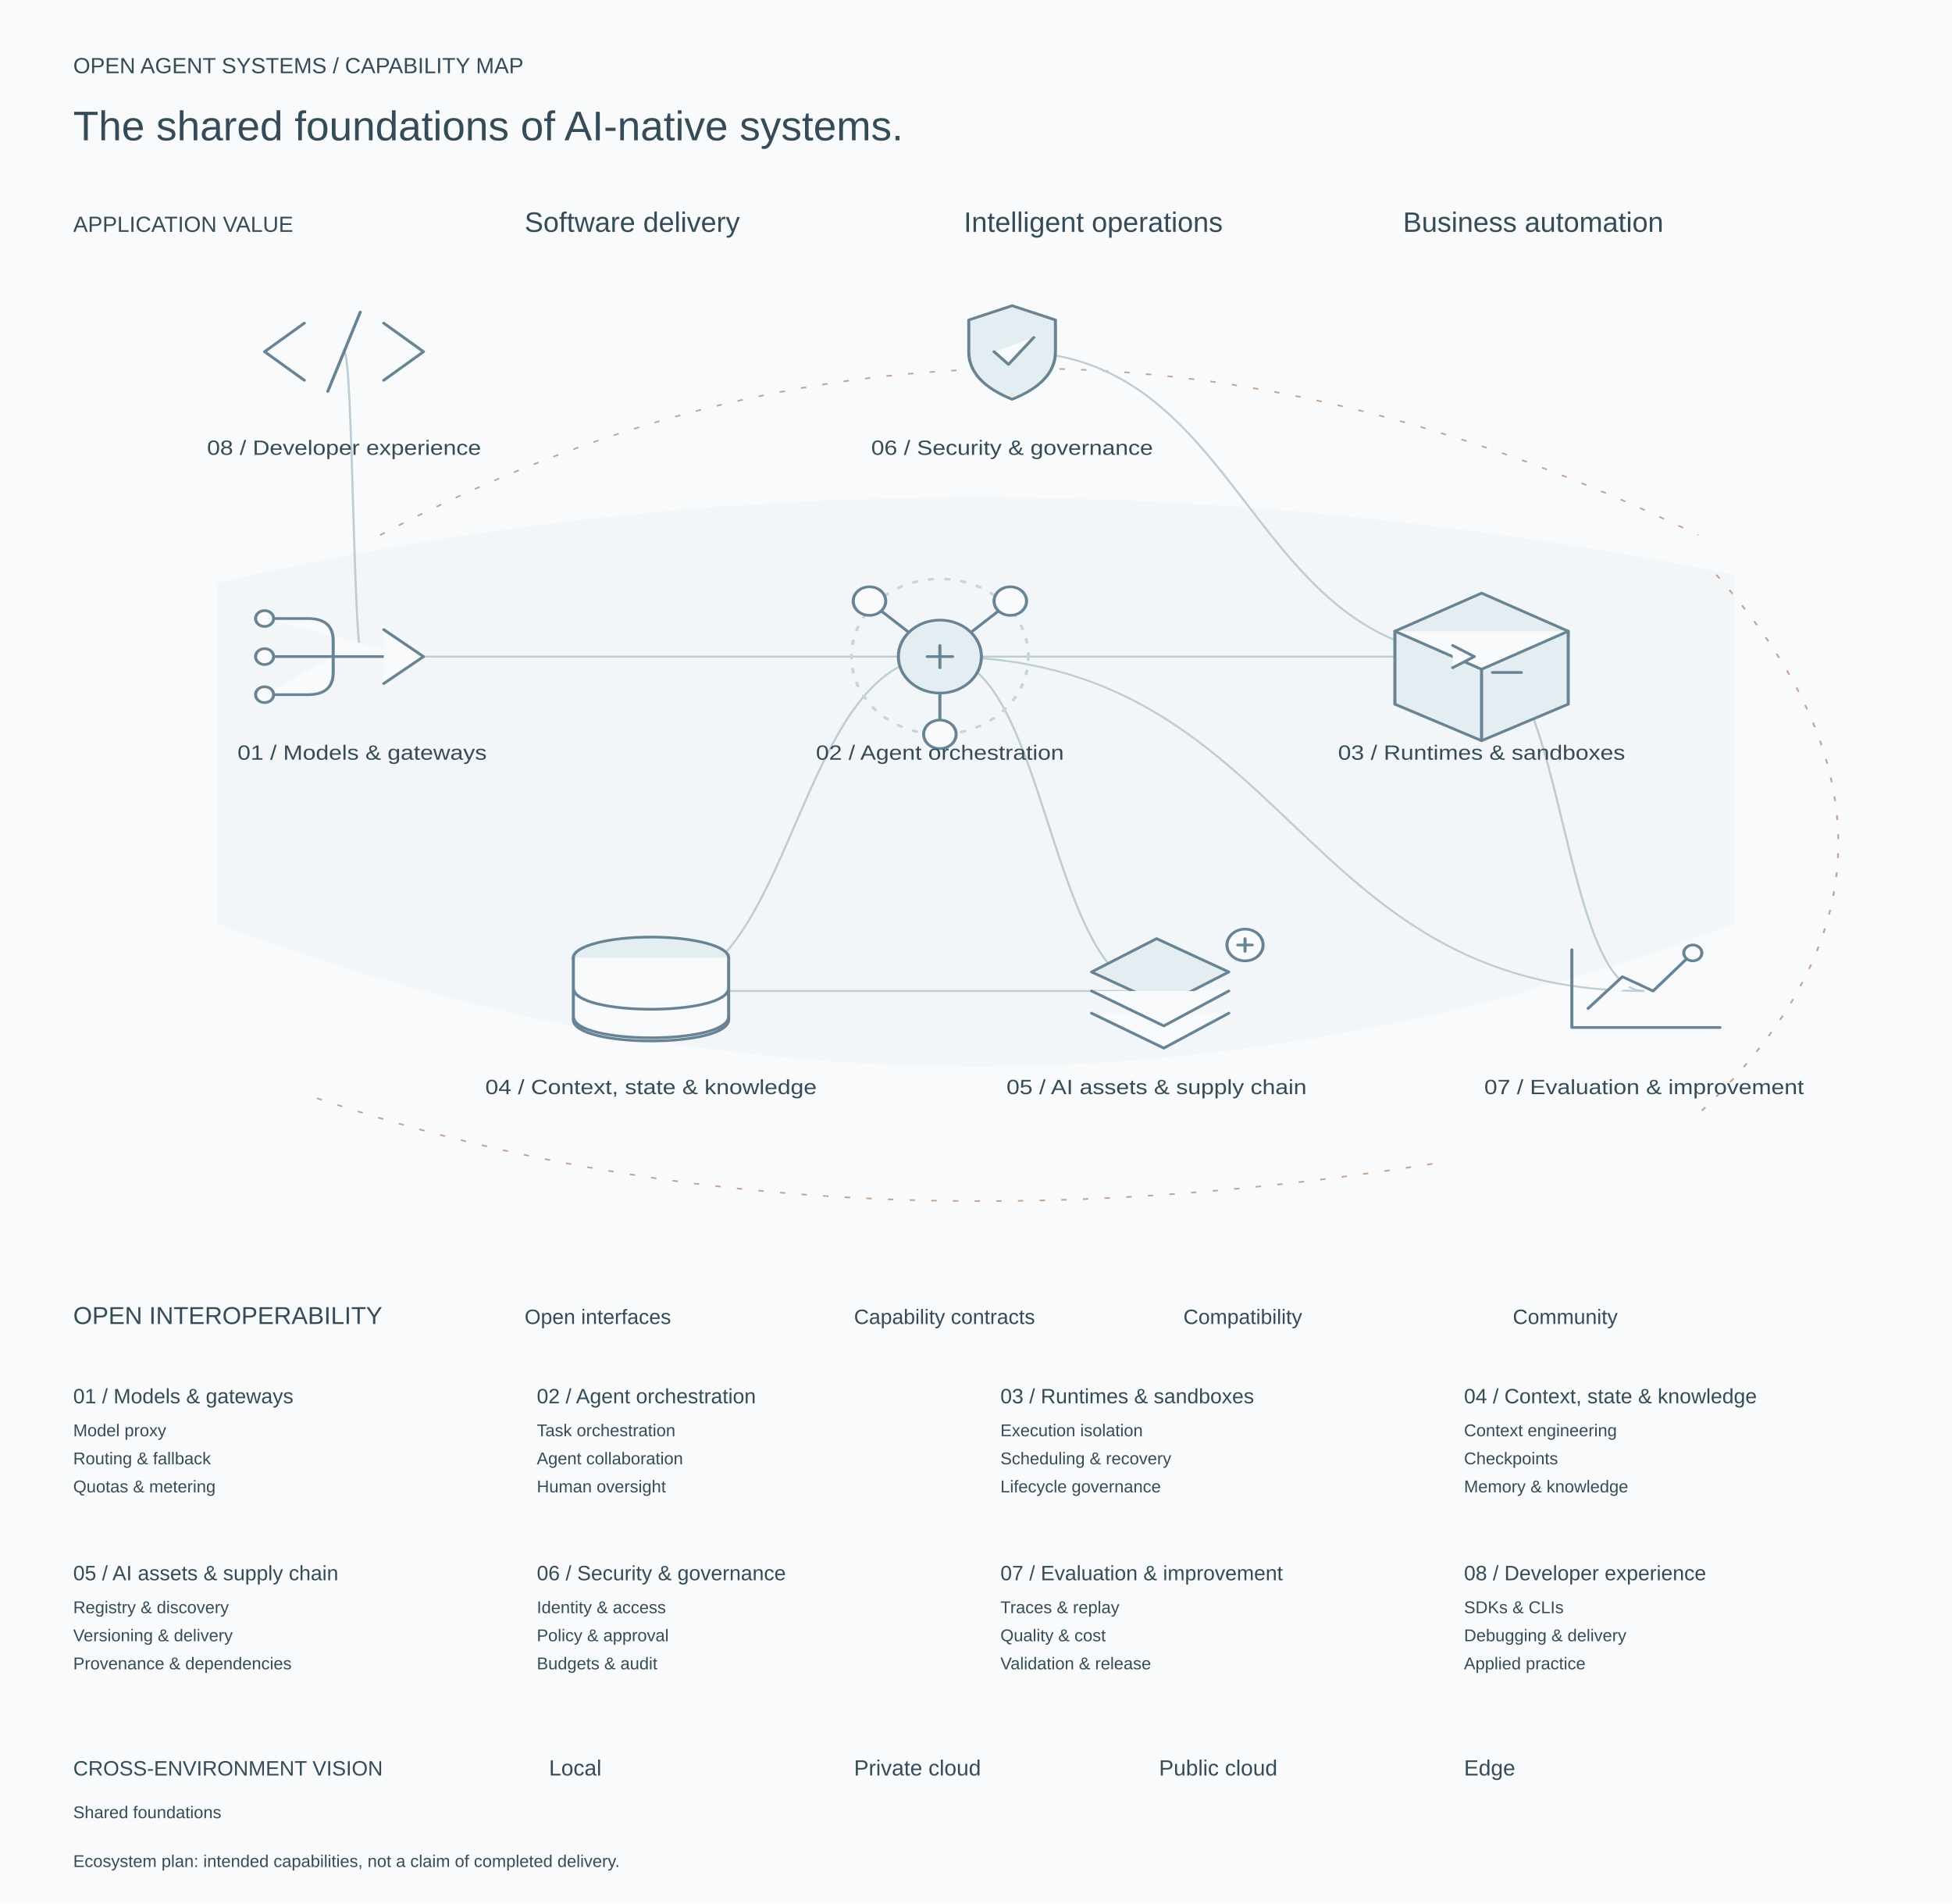
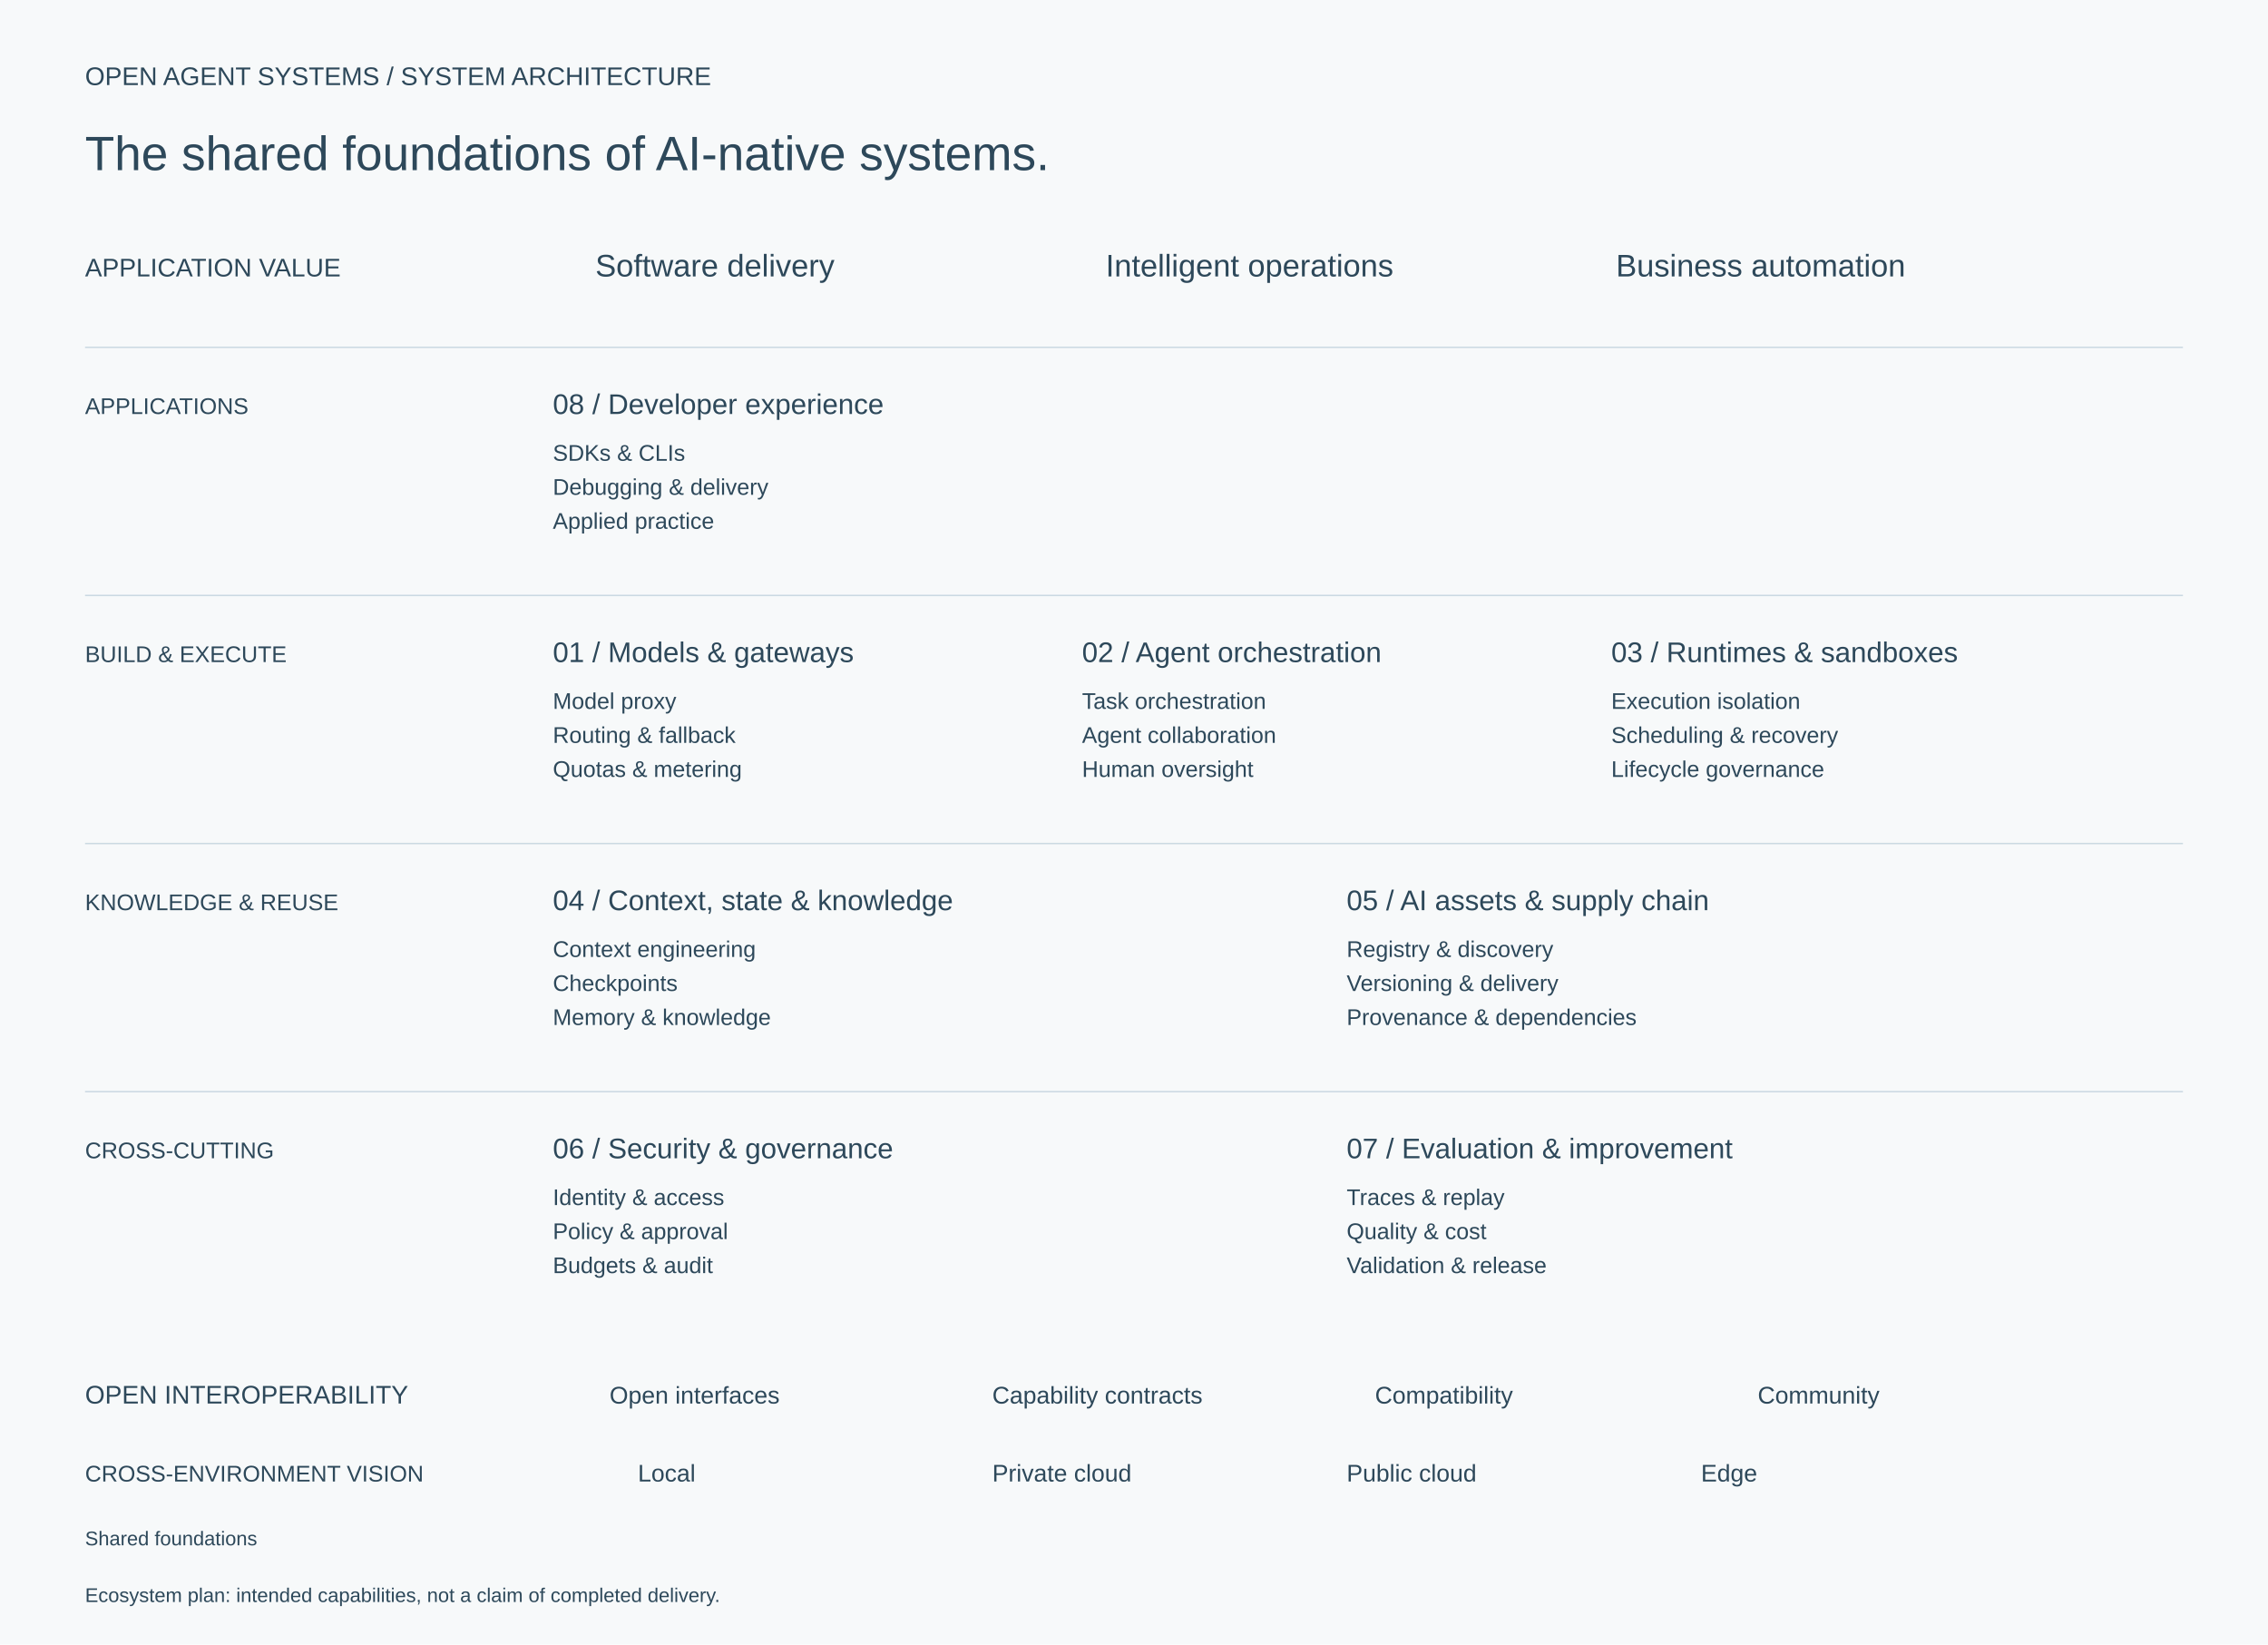
- <svg xmlns="http://www.w3.org/2000/svg" width="1600" height="1560" viewBox="0 0 1600 1560" role="img" aria-labelledby="title desc">
-   <style>text{font-family:Arial,"PingFang SC",sans-serif;fill:#354b57}.scene-field{fill:#e8eef2;opacity:.3}.scene-boundary{fill:none;stroke:#c5a48f;stroke-dasharray:3 9}.scene-symbol{fill:#f8fafb;stroke:#688393;stroke-width:1.7;stroke-linejoin:round;stroke-linecap:round}.symbol-core,.symbol-volume{fill:#e4edf1}.symbol-halo{fill:none;stroke:#c6d5de;stroke-dasharray:2 7}.scene-edge{fill:none;stroke:#bdcdd6;stroke-width:1.2}</style>
-   <rect width="1600" height="1560" fill="#f8fafb" />
-   <text x="60" y="60" font-size="18" text-anchor="start">OPEN AGENT SYSTEMS / CAPABILITY MAP</text>
-   <text x="60" y="115" font-size="34" text-anchor="start">The shared foundations of AI-native systems.</text>
-   <text x="60" y="190" font-size="18" text-anchor="start">APPLICATION VALUE</text>
-   <text x="430" y="190" font-size="23" text-anchor="start">Software delivery</text>
-   <text x="790" y="190" font-size="23" text-anchor="start">Intelligent operations</text>
-   <text x="1150" y="190" font-size="23" text-anchor="start">Business automation</text>
-   <g transform="translate(60 250) scale(1.48 1.3)">
-     <path class="scene-field" d="M80 175Q480 70 920 170V390Q500 570 80 390Z" />
-     <path class="scene-boundary" d="M170 145Q520-65 900 145M910 170Q1050 350 900 510M135 500Q410 605 760 540" />
-     <path class="scene-edge" data-from="7" data-to="0" d="M150.0 29.4C155.0 29.4,155.0 221.6,160.0 221.6" />
-     <path class="scene-edge" data-from="0" data-to="1" d="M160.0 221.6C320.0 221.6,320.0 221.6,480.0 221.6" />
-     <path class="scene-edge" data-from="1" data-to="2" d="M480.0 221.6C630.0 221.6,630.0 221.6,780.0 221.6" />
-     <path class="scene-edge" data-from="3" data-to="1" d="M320.0 432.4C400.0 432.4,400.0 221.6,480.0 221.6" />
-     <path class="scene-edge" data-from="1" data-to="4" d="M480.0 221.6C540.0 221.6,540.0 432.4,600.0 432.4" />
-     <path class="scene-edge" data-from="2" data-to="6" d="M780.0 221.6C825.0 221.6,825.0 432.4,870.0 432.4" />
-     <path class="scene-edge" data-from="6" data-to="1" d="M870.0 432.4C675.0 432.4,675.0 221.6,480.0 221.6" />
-     <path class="scene-edge" data-from="4" data-to="3" d="M600.0 432.4C460.0 432.4,460.0 432.4,320.0 432.4" />
-     <path class="scene-edge" data-from="5" data-to="2" d="M520.0 29.4C650.0 29.4,650.0 221.6,780.0 221.6" />
-     <g class="scene-object" data-object="0">
-       <g class="scene-symbol" transform="translate(160.0 221.6)">
-         <g class="scene-glyph">
-           <path d="M-54-24H-30Q-16-24-16-10V0H28M-54 0H28M-54 24H-30Q-16 24-16 10V0" />
-           <circle cx="-54" cy="-24" r="5" />
-           <circle cx="-54" cy="0" r="5" />
-           <circle cx="-54" cy="24" r="5" />
-           <path d="M12-17L34 0 12 17" />
-         </g>
-       </g>
-     </g>
-     <g class="scene-object" data-object="1">
-       <g class="scene-symbol" transform="translate(480.0 221.6)">
-         <g class="scene-glyph">
-           <circle class="symbol-halo" r="49" />
-           <circle class="symbol-core" r="23" />
-           <path d="M-18-16L-35-31M18-16L35-31M0 23V42" />
-           <circle cx="-39" cy="-35" r="9" />
-           <circle cx="39" cy="-35" r="9" />
-           <circle cy="49" r="9" />
-           <path d="M-7 0H7M0-7V7" />
-         </g>
-       </g>
-     </g>
-     <g class="scene-object" data-object="2">
-       <g class="scene-symbol" transform="translate(780.0 221.6)">
-         <g class="scene-glyph">
-           <path class="symbol-volume" d="M0-40L48-16V30L0 53-48 30V-16Z" />
-           <path d="M-48-16L0 8 48-16M0 8V53" />
-           <path d="M-16-7L-4 0-16 7M6 10H22" />
-         </g>
-       </g>
-     </g>
-     <g class="scene-object" data-object="3">
-       <g class="scene-symbol" transform="translate(320.0 432.4)">
-         <g class="scene-glyph">
-           <ellipse class="symbol-volume" rx="43" ry="13" cy="-21" />
-           <path d="M-43-21V18C-43 36 43 36 43 18V-21M-43-2C-43 16 43 16 43-2M-43 16C-43 34 43 34 43 16" />
-         </g>
-       </g>
-     </g>
-     <g class="scene-object" data-object="4">
-       <g class="scene-symbol" transform="translate(600.0 432.4)">
-         <g class="scene-glyph">
-           <path class="symbol-volume" d="M-36-12L0-33 40-12 4 9Z" />
-           <path d="M-36 0L4 22 40 0M-36 14L4 36 40 14" />
-           <circle cx="49" cy="-29" r="10" />
-           <path d="M45-29H53M49-33V-25" />
-         </g>
-       </g>
-     </g>
-     <g class="scene-object" data-object="5">
-       <g class="scene-symbol" transform="translate(520.0 29.4)">
-         <g class="scene-glyph">
-           <path class="symbol-volume" d="M0-29L24-20V0Q24 19 0 30Q-24 19-24 0V-20Z" />
-           <path d="M-10 0L-2 8 12-9" />
-         </g>
-       </g>
-     </g>
-     <g class="scene-object" data-object="6">
-       <g class="scene-symbol" transform="translate(870.0 432.4)">
-         <g class="scene-glyph">
-           <path d="M-40 23H42M-40 23V-26M-31 11L-12-9 5 0 27-24" />
-           <circle cx="27" cy="-24" r="5" />
-         </g>
-       </g>
-     </g>
-     <g class="scene-object" data-object="7">
-       <g class="scene-symbol" transform="translate(150.0 29.4)">
-         <g class="scene-glyph">
-           <path d="M-22-18L-44 0-22 18M22-18L44 0 22 18M9-25L-9 25" />
-         </g>
-       </g>
-     </g>
-     <text x="160" y="286.6" font-size="13" text-anchor="middle">01 / Models &amp; gateways</text>
-     <text x="480" y="286.6" font-size="13" text-anchor="middle">02 / Agent orchestration</text>
-     <text x="780" y="286.6" font-size="13" text-anchor="middle">03 / Runtimes &amp; sandboxes</text>
-     <text x="320" y="497.4" font-size="13" text-anchor="middle">04 / Context, state &amp; knowledge</text>
-     <text x="600" y="497.4" font-size="13" text-anchor="middle">05 / AI assets &amp; supply chain</text>
-     <text x="520" y="94.4" font-size="13" text-anchor="middle">06 / Security &amp; governance</text>
-     <text x="870" y="497.4" font-size="13" text-anchor="middle">07 / Evaluation &amp; improvement</text>
-     <text x="150" y="94.4" font-size="13" text-anchor="middle">08 / Developer experience</text>
-   </g>
-   <text x="60" y="1085" font-size="20" text-anchor="start">OPEN INTEROPERABILITY</text>
-   <text x="430" y="1085" font-size="17" text-anchor="start">Open interfaces</text>
-   <text x="700" y="1085" font-size="17" text-anchor="start">Capability contracts</text>
-   <text x="970" y="1085" font-size="17" text-anchor="start">Compatibility</text>
-   <text x="1240" y="1085" font-size="17" text-anchor="start">Community</text>
-   <text x="60" y="1150" font-size="17" text-anchor="start">01 / Models &amp; gateways</text>
-   <text x="60" y="1177" font-size="14" text-anchor="start">Model proxy</text>
-   <text x="60" y="1200" font-size="14" text-anchor="start">Routing &amp; fallback</text>
-   <text x="60" y="1223" font-size="14" text-anchor="start">Quotas &amp; metering</text>
-   <text x="440" y="1150" font-size="17" text-anchor="start">02 / Agent orchestration</text>
-   <text x="440" y="1177" font-size="14" text-anchor="start">Task orchestration</text>
-   <text x="440" y="1200" font-size="14" text-anchor="start">Agent collaboration</text>
-   <text x="440" y="1223" font-size="14" text-anchor="start">Human oversight</text>
-   <text x="820" y="1150" font-size="17" text-anchor="start">03 / Runtimes &amp; sandboxes</text>
-   <text x="820" y="1177" font-size="14" text-anchor="start">Execution isolation</text>
-   <text x="820" y="1200" font-size="14" text-anchor="start">Scheduling &amp; recovery</text>
-   <text x="820" y="1223" font-size="14" text-anchor="start">Lifecycle governance</text>
-   <text x="1200" y="1150" font-size="17" text-anchor="start">04 / Context, state &amp; knowledge</text>
-   <text x="1200" y="1177" font-size="14" text-anchor="start">Context engineering</text>
-   <text x="1200" y="1200" font-size="14" text-anchor="start">Checkpoints</text>
-   <text x="1200" y="1223" font-size="14" text-anchor="start">Memory &amp; knowledge</text>
-   <text x="60" y="1295" font-size="17" text-anchor="start">05 / AI assets &amp; supply chain</text>
-   <text x="60" y="1322" font-size="14" text-anchor="start">Registry &amp; discovery</text>
-   <text x="60" y="1345" font-size="14" text-anchor="start">Versioning &amp; delivery</text>
-   <text x="60" y="1368" font-size="14" text-anchor="start">Provenance &amp; dependencies</text>
-   <text x="440" y="1295" font-size="17" text-anchor="start">06 / Security &amp; governance</text>
-   <text x="440" y="1322" font-size="14" text-anchor="start">Identity &amp; access</text>
-   <text x="440" y="1345" font-size="14" text-anchor="start">Policy &amp; approval</text>
-   <text x="440" y="1368" font-size="14" text-anchor="start">Budgets &amp; audit</text>
-   <text x="820" y="1295" font-size="17" text-anchor="start">07 / Evaluation &amp; improvement</text>
-   <text x="820" y="1322" font-size="14" text-anchor="start">Traces &amp; replay</text>
-   <text x="820" y="1345" font-size="14" text-anchor="start">Quality &amp; cost</text>
-   <text x="820" y="1368" font-size="14" text-anchor="start">Validation &amp; release</text>
-   <text x="1200" y="1295" font-size="17" text-anchor="start">08 / Developer experience</text>
-   <text x="1200" y="1322" font-size="14" text-anchor="start">SDKs &amp; CLIs</text>
-   <text x="1200" y="1345" font-size="14" text-anchor="start">Debugging &amp; delivery</text>
-   <text x="1200" y="1368" font-size="14" text-anchor="start">Applied practice</text>
-   <text x="60" y="1455" font-size="17" text-anchor="start">CROSS-ENVIRONMENT VISION</text>
-   <text x="450" y="1455" font-size="18" text-anchor="start">Local</text>
-   <text x="700" y="1455" font-size="18" text-anchor="start">Private cloud</text>
-   <text x="950" y="1455" font-size="18" text-anchor="start">Public cloud</text>
-   <text x="1200" y="1455" font-size="18" text-anchor="start">Edge</text>
-   <text x="60" y="1490" font-size="14" text-anchor="start">Shared foundations</text>
-   <text x="60" y="1530" font-size="14" text-anchor="start">Ecosystem plan: intended capabilities, not a claim of completed delivery.</text>
+ <svg xmlns="http://www.w3.org/2000/svg" width="1600" height="1160" viewBox="0 0 1600 1160" role="img" aria-labelledby="title desc">
+   <rect width="1600" height="1160" fill="#f7f9fa" />
+   <style>text{font-family:Arial,"PingFang SC",sans-serif;fill:#2d485a}</style>
+   <text x="60" y="60" font-size="18">OPEN AGENT SYSTEMS / SYSTEM ARCHITECTURE</text>
+   <text x="60" y="120" font-size="34">The shared foundations of AI-native systems.</text>
+   <text x="60" y="195" font-size="18">APPLICATION VALUE</text>
+   <text x="420" y="195" font-size="22">Software delivery</text>
+   <text x="780" y="195" font-size="22">Intelligent operations</text>
+   <text x="1140" y="195" font-size="22">Business automation</text>
+   <path d="M60 245H1540" stroke="#cbd9e2" />
+   <text x="60" y="292" font-size="16">APPLICATIONS</text>
+   <text x="390.0" y="292" font-size="20">08 / Developer experience</text>
+   <text x="390.0" y="325" font-size="16">SDKs &amp; CLIs</text>
+   <text x="390.0" y="349" font-size="16">Debugging &amp; delivery</text>
+   <text x="390.0" y="373" font-size="16">Applied practice</text>
+   <path d="M60 420H1540" stroke="#cbd9e2" />
+   <text x="60" y="467" font-size="16">BUILD &amp; EXECUTE</text>
+   <text x="390.0" y="467" font-size="20">01 / Models &amp; gateways</text>
+   <text x="390.0" y="500" font-size="16">Model proxy</text>
+   <text x="390.0" y="524" font-size="16">Routing &amp; fallback</text>
+   <text x="390.0" y="548" font-size="16">Quotas &amp; metering</text>
+   <text x="763.333" y="467" font-size="20">02 / Agent orchestration</text>
+   <text x="763.333" y="500" font-size="16">Task orchestration</text>
+   <text x="763.333" y="524" font-size="16">Agent collaboration</text>
+   <text x="763.333" y="548" font-size="16">Human oversight</text>
+   <text x="1136.667" y="467" font-size="20">03 / Runtimes &amp; sandboxes</text>
+   <text x="1136.667" y="500" font-size="16">Execution isolation</text>
+   <text x="1136.667" y="524" font-size="16">Scheduling &amp; recovery</text>
+   <text x="1136.667" y="548" font-size="16">Lifecycle governance</text>
+   <path d="M60 595H1540" stroke="#cbd9e2" />
+   <text x="60" y="642" font-size="16">KNOWLEDGE &amp; REUSE</text>
+   <text x="390.0" y="642" font-size="20">04 / Context, state &amp; knowledge</text>
+   <text x="390.0" y="675" font-size="16">Context engineering</text>
+   <text x="390.0" y="699" font-size="16">Checkpoints</text>
+   <text x="390.0" y="723" font-size="16">Memory &amp; knowledge</text>
+   <text x="950.0" y="642" font-size="20">05 / AI assets &amp; supply chain</text>
+   <text x="950.0" y="675" font-size="16">Registry &amp; discovery</text>
+   <text x="950.0" y="699" font-size="16">Versioning &amp; delivery</text>
+   <text x="950.0" y="723" font-size="16">Provenance &amp; dependencies</text>
+   <path d="M60 770H1540" stroke="#cbd9e2" />
+   <text x="60" y="817" font-size="16">CROSS-CUTTING</text>
+   <text x="390.0" y="817" font-size="20">06 / Security &amp; governance</text>
+   <text x="390.0" y="850" font-size="16">Identity &amp; access</text>
+   <text x="390.0" y="874" font-size="16">Policy &amp; approval</text>
+   <text x="390.0" y="898" font-size="16">Budgets &amp; audit</text>
+   <text x="950.0" y="817" font-size="20">07 / Evaluation &amp; improvement</text>
+   <text x="950.0" y="850" font-size="16">Traces &amp; replay</text>
+   <text x="950.0" y="874" font-size="16">Quality &amp; cost</text>
+   <text x="950.0" y="898" font-size="16">Validation &amp; release</text>
+   <text x="60" y="990" font-size="18">OPEN INTEROPERABILITY</text>
+   <text x="430" y="990" font-size="17">Open interfaces</text>
+   <text x="700" y="990" font-size="17">Capability contracts</text>
+   <text x="970" y="990" font-size="17">Compatibility</text>
+   <text x="1240" y="990" font-size="17">Community</text>
+   <text x="60" y="1045" font-size="16">CROSS-ENVIRONMENT VISION</text>
+   <text x="450" y="1045" font-size="17">Local</text>
+   <text x="700" y="1045" font-size="17">Private cloud</text>
+   <text x="950" y="1045" font-size="17">Public cloud</text>
+   <text x="1200" y="1045" font-size="17">Edge</text>
+   <text x="60" y="1090" font-size="14">Shared foundations</text>
+   <text x="60" y="1130" font-size="14">Ecosystem plan: intended capabilities, not a claim of completed delivery.</text>
</svg>
